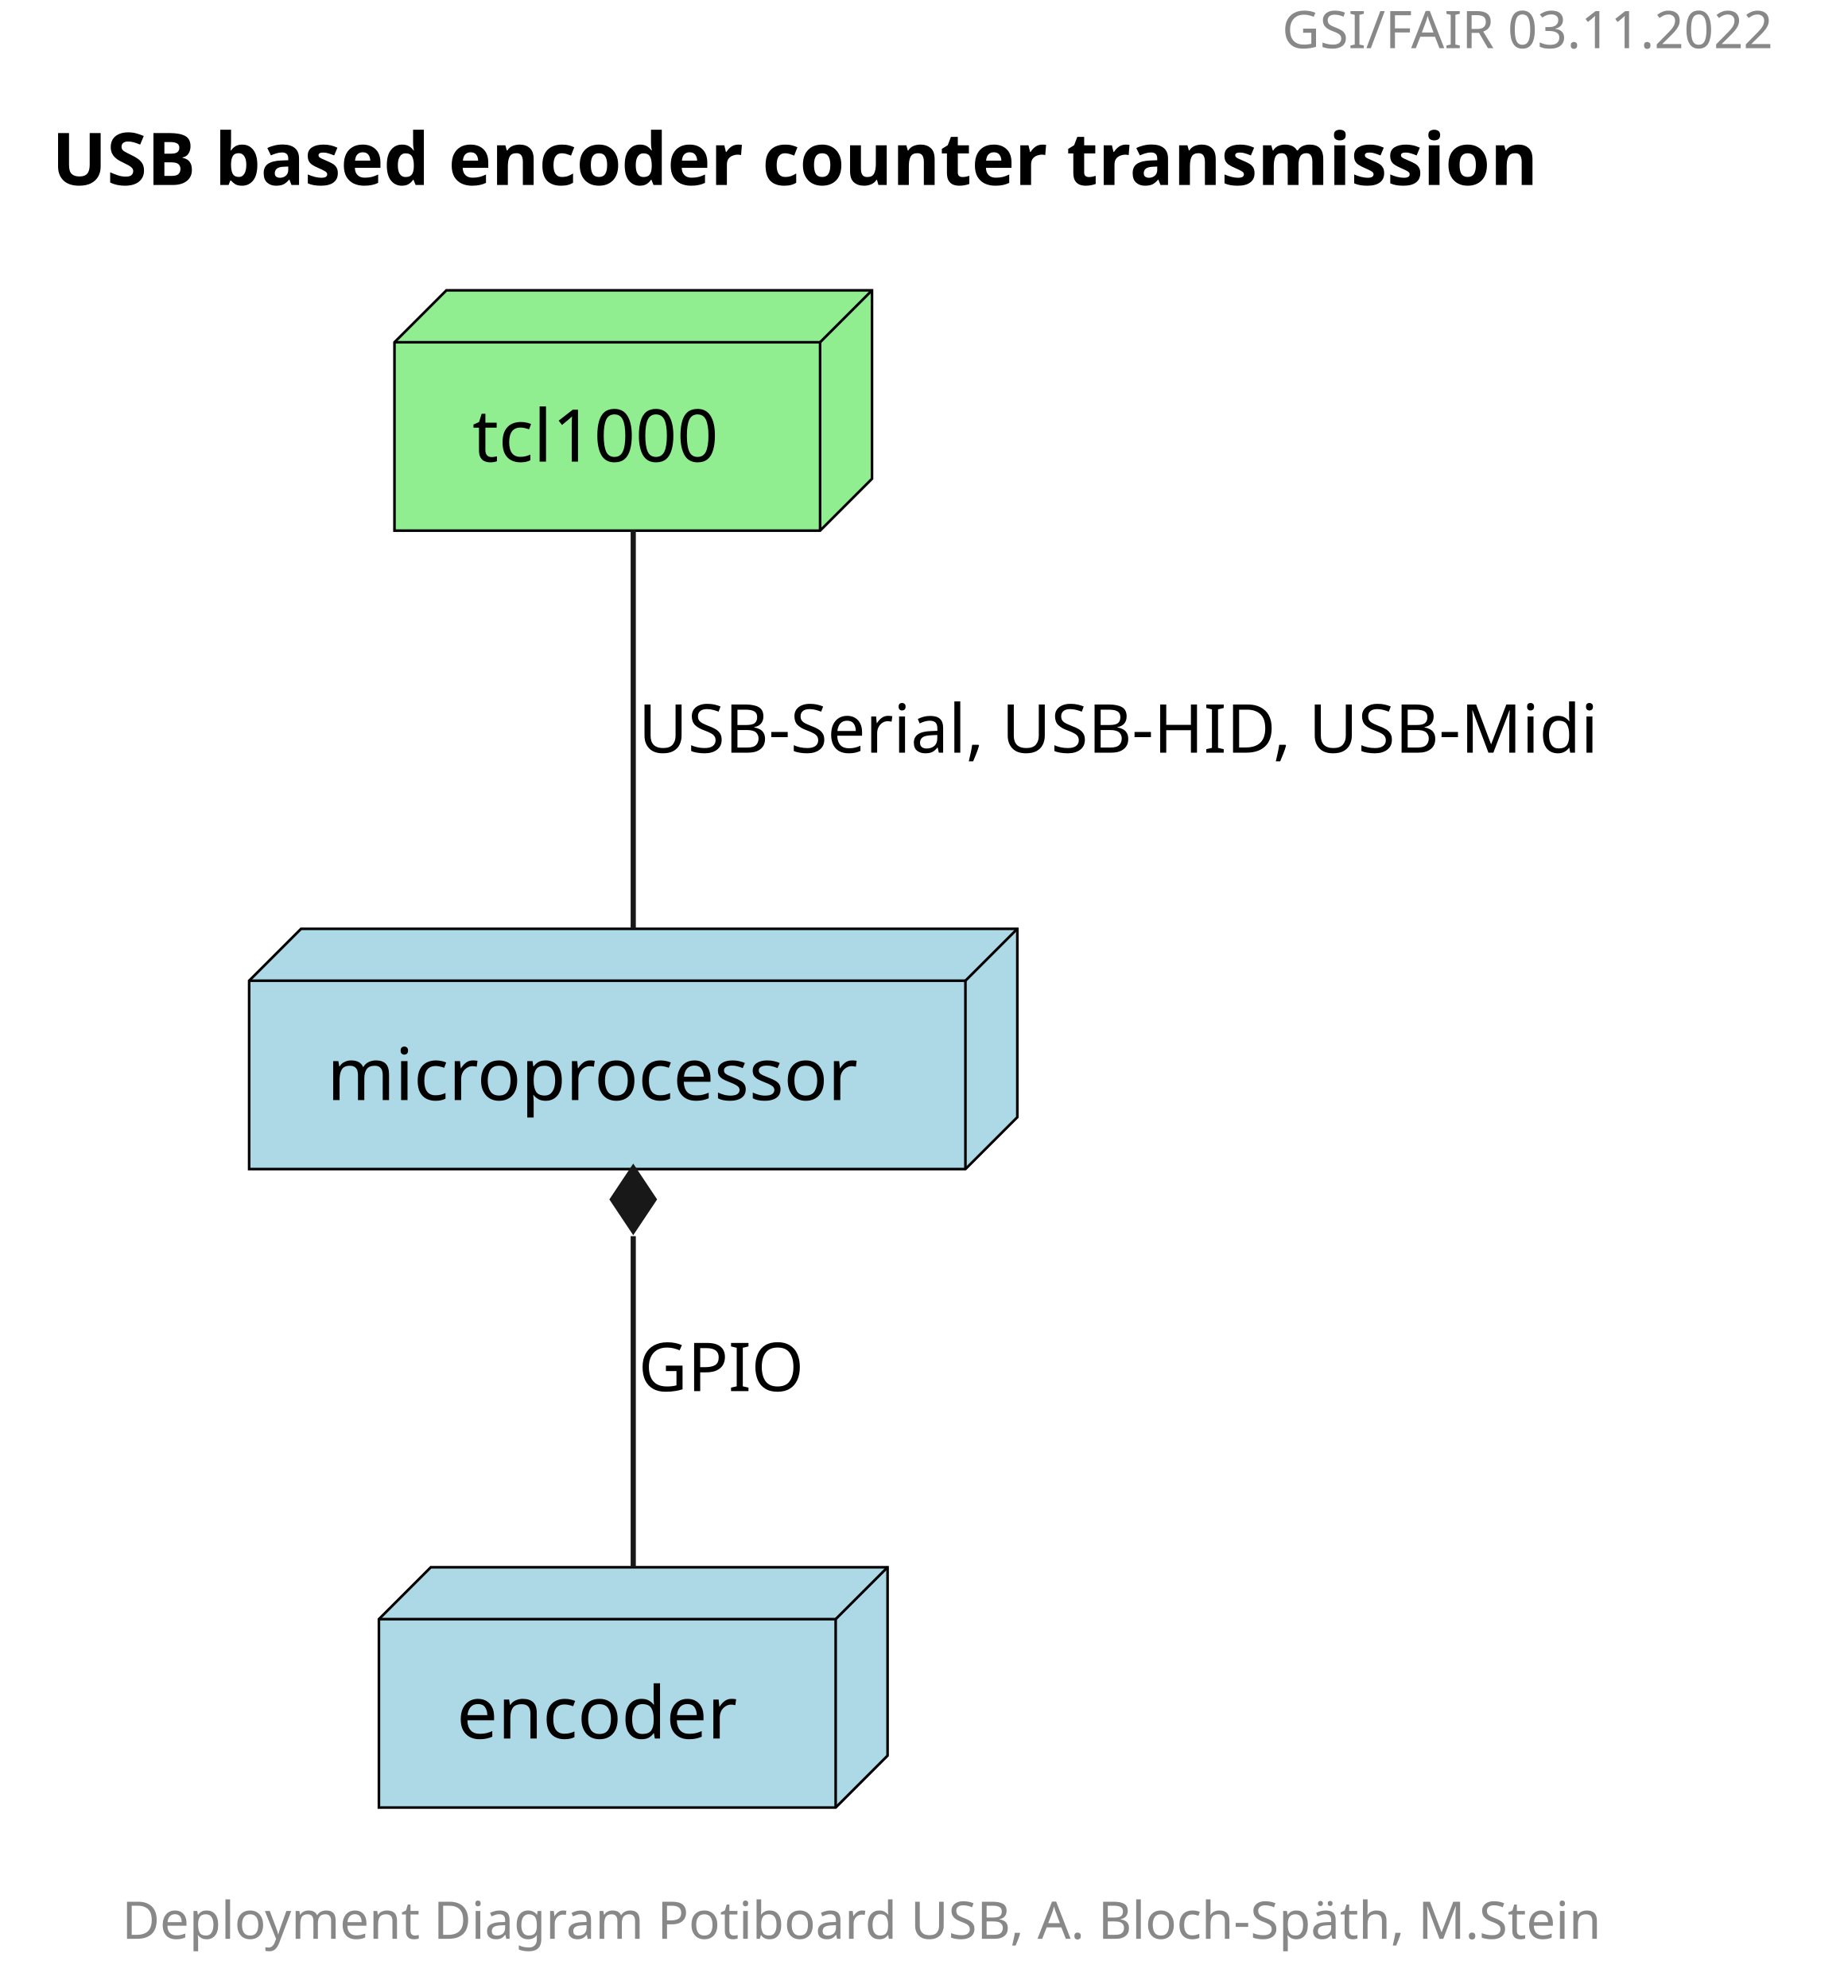
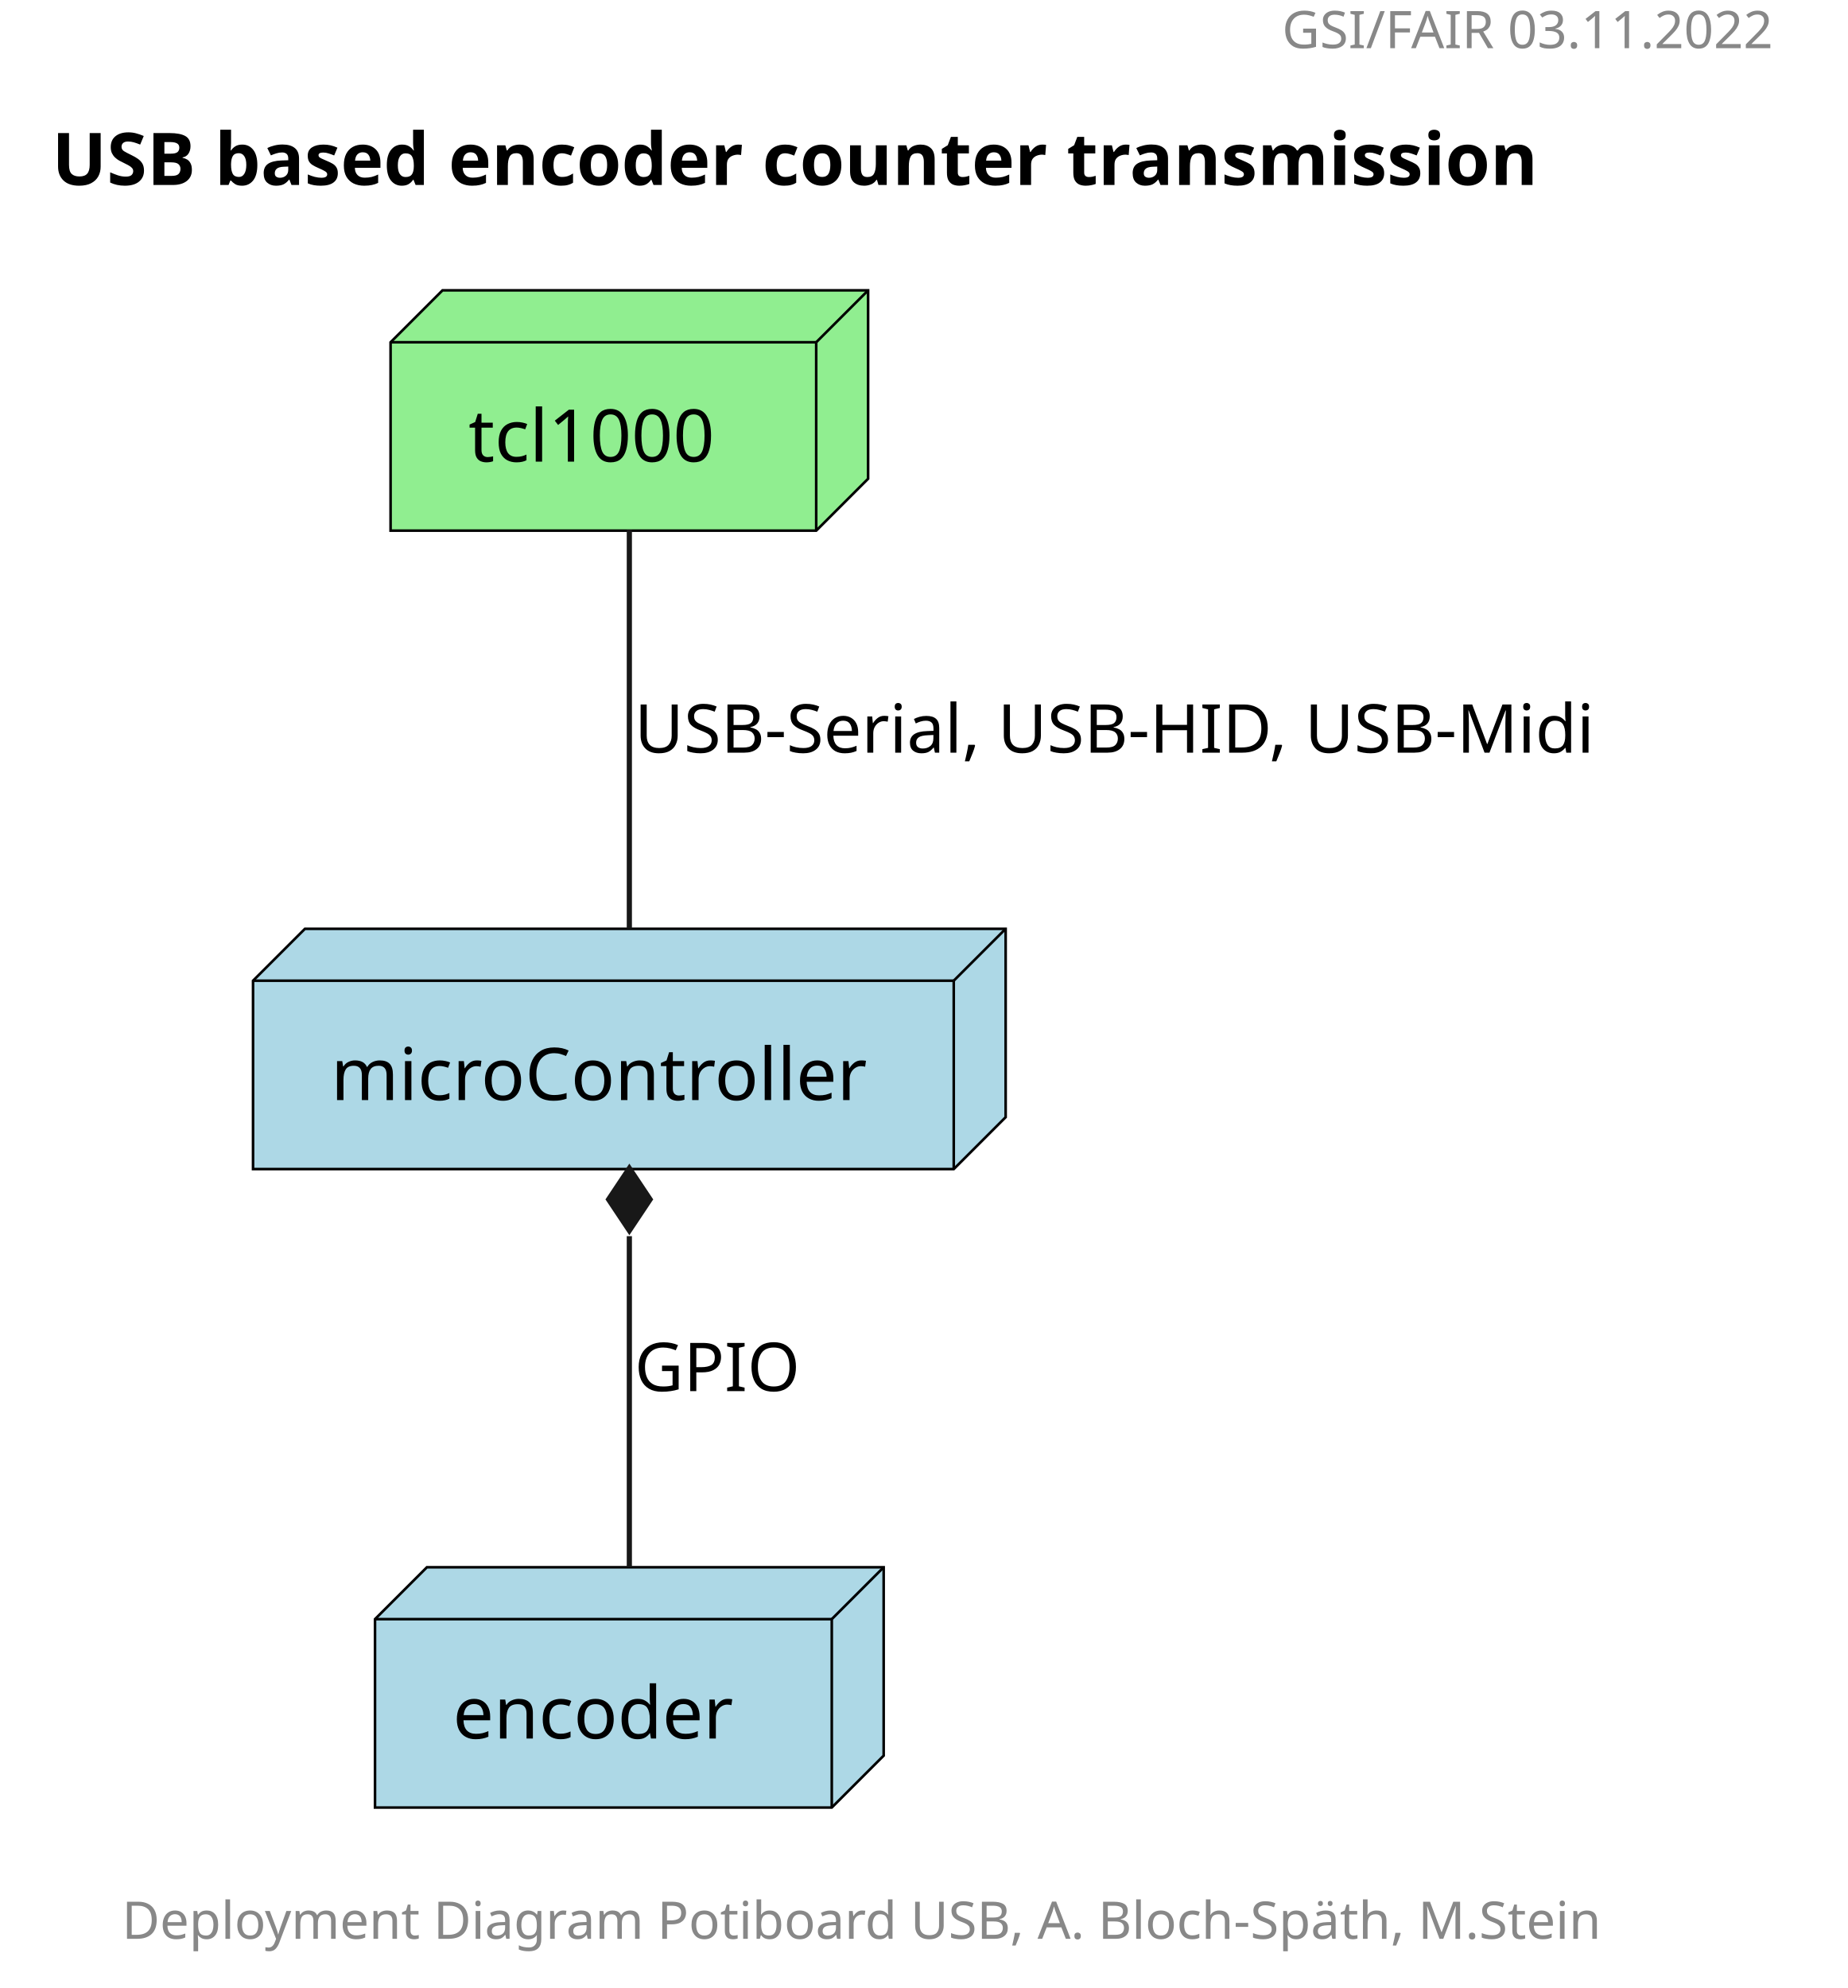
<svg xmlns="http://www.w3.org/2000/svg" contentStyleType="text/css" height="383px" preserveAspectRatio="none" style="width:356px;height:383px;background:#FFFFFF;" version="1.1" viewBox="0 0 356 383" width="356px" zoomAndPan="magnify">
  <defs />
  <g>
    <rect fill="none" height="11.641" style="stroke:none;stroke-width:1.0;" width="101" x="247" y="0" />
    <text fill="#888888" font-family="sans-serif" font-size="10" lengthAdjust="spacing" textLength="101" x="247" y="9.282">GSI/FAIR 03.11.2022</text>
    <rect fill="none" height="26.297" id="_title" style="stroke:none;stroke-width:1.0;" width="338" x="5" y="17.641" />
    <text fill="#000000" font-family="sans-serif" font-size="14" font-weight="bold" lengthAdjust="spacing" textLength="328" x="10" y="35.636">USB based encoder counter transmission</text>
    <g id="elem_tcl1000">
-       <polygon fill="#90EE90" points="76,65.938,86,55.938,168,55.938,168,92.234,158,102.234,76,102.234,76,65.938" style="stroke:#000000;stroke-width:0.5;" />
-       <line style="stroke:#000000;stroke-width:0.5;" x1="158" x2="168" y1="65.938" y2="55.938" />
-       <line style="stroke:#000000;stroke-width:0.5;" x1="76" x2="158" y1="65.938" y2="65.938" />
-       <line style="stroke:#000000;stroke-width:0.5;" x1="158" x2="158" y1="65.938" y2="102.234" />
-       <text fill="#000000" font-family="sans-serif" font-size="14" lengthAdjust="spacing" textLength="52" x="91" y="88.933">tcl1000</text>
+       <polygon fill="#90EE90" points="75.25,65.938,85.25,55.938,167.25,55.938,167.25,92.234,157.25,102.234,75.25,102.234,75.25,65.938" style="stroke:#000000;stroke-width:0.5;" />
+       <line style="stroke:#000000;stroke-width:0.5;" x1="157.25" x2="167.25" y1="65.938" y2="55.938" />
+       <line style="stroke:#000000;stroke-width:0.5;" x1="75.25" x2="157.25" y1="65.938" y2="65.938" />
+       <line style="stroke:#000000;stroke-width:0.5;" x1="157.25" x2="157.25" y1="65.938" y2="102.234" />
+       <text fill="#000000" font-family="sans-serif" font-size="14" lengthAdjust="spacing" textLength="52" x="90.25" y="88.933">tcl1000</text>
    </g>
-     <g id="elem_microprocessor">
-       <polygon fill="#ADD8E6" points="48,188.938,58,178.938,196,178.938,196,215.234,186,225.234,48,225.234,48,188.938" style="stroke:#000000;stroke-width:0.5;" />
-       <line style="stroke:#000000;stroke-width:0.5;" x1="186" x2="196" y1="188.938" y2="178.938" />
-       <line style="stroke:#000000;stroke-width:0.5;" x1="48" x2="186" y1="188.938" y2="188.938" />
-       <line style="stroke:#000000;stroke-width:0.5;" x1="186" x2="186" y1="188.938" y2="225.234" />
-       <text fill="#000000" font-family="sans-serif" font-size="14" lengthAdjust="spacing" textLength="108" x="63" y="211.933">microprocessor</text>
+     <g id="elem_microController">
+       <polygon fill="#ADD8E6" points="48.75,188.938,58.75,178.938,193.75,178.938,193.75,215.234,183.75,225.234,48.75,225.234,48.75,188.938" style="stroke:#000000;stroke-width:0.5;" />
+       <line style="stroke:#000000;stroke-width:0.5;" x1="183.75" x2="193.75" y1="188.938" y2="178.938" />
+       <line style="stroke:#000000;stroke-width:0.5;" x1="48.75" x2="183.75" y1="188.938" y2="188.938" />
+       <line style="stroke:#000000;stroke-width:0.5;" x1="183.75" x2="183.75" y1="188.938" y2="225.234" />
+       <text fill="#000000" font-family="sans-serif" font-size="14" lengthAdjust="spacing" textLength="105" x="63.75" y="211.933">microController</text>
    </g>
    <g id="elem_encoder">
-       <polygon fill="#ADD8E6" points="73,311.938,83,301.938,171,301.938,171,338.234,161,348.234,73,348.234,73,311.938" style="stroke:#000000;stroke-width:0.5;" />
-       <line style="stroke:#000000;stroke-width:0.5;" x1="161" x2="171" y1="311.938" y2="301.938" />
-       <line style="stroke:#000000;stroke-width:0.5;" x1="73" x2="161" y1="311.938" y2="311.938" />
-       <line style="stroke:#000000;stroke-width:0.5;" x1="161" x2="161" y1="311.938" y2="348.234" />
-       <text fill="#000000" font-family="sans-serif" font-size="14" lengthAdjust="spacing" textLength="58" x="88" y="334.933">encoder</text>
+       <polygon fill="#ADD8E6" points="72.25,311.938,82.25,301.938,170.25,301.938,170.25,338.234,160.25,348.234,72.25,348.234,72.25,311.938" style="stroke:#000000;stroke-width:0.5;" />
+       <line style="stroke:#000000;stroke-width:0.5;" x1="160.25" x2="170.25" y1="311.938" y2="301.938" />
+       <line style="stroke:#000000;stroke-width:0.5;" x1="72.25" x2="160.25" y1="311.938" y2="311.938" />
+       <line style="stroke:#000000;stroke-width:0.5;" x1="160.25" x2="160.25" y1="311.938" y2="348.234" />
+       <text fill="#000000" font-family="sans-serif" font-size="14" lengthAdjust="spacing" textLength="58" x="87.25" y="334.933">encoder</text>
    </g>
-     <g id="link_microprocessor_encoder">
-       <path d="M122,238.151 C122,258.77 122,283.981 122,301.906 " fill="none" id="microprocessor-backto-encoder" style="stroke:#181818;stroke-width:1.0;" />
-       <polygon fill="#181818" points="122,225.073,118,231.073,122,237.073,126,231.073,122,225.073" style="stroke:#181818;stroke-width:1.0;" />
-       <text fill="#000000" font-family="sans-serif" font-size="13" lengthAdjust="spacing" textLength="31" x="123" y="268.004">GPIO</text>
+     <g id="link_microController_encoder">
+       <path d="M121.25,238.151 C121.25,258.77 121.25,283.981 121.25,301.906 " fill="none" id="microController-backto-encoder" style="stroke:#181818;stroke-width:1.0;" />
+       <polygon fill="#181818" points="121.25,225.073,117.25,231.073,121.25,237.073,125.25,231.073,121.25,225.073" style="stroke:#181818;stroke-width:1.0;" />
+       <text fill="#000000" font-family="sans-serif" font-size="13" lengthAdjust="spacing" textLength="31" x="122.25" y="268.004">GPIO</text>
    </g>
-     <g id="link_tcl1000_microprocessor">
-       <path d="M122,102.073 C122,124.063 122,156.95 122,178.906 " fill="none" id="tcl1000-microprocessor" style="stroke:#181818;stroke-width:1.0;" />
-       <text fill="#000000" font-family="sans-serif" font-size="13" lengthAdjust="spacing" textLength="199" x="123" y="145.004">USB-Serial, USB-HID, USB-Midi</text>
+     <g id="link_tcl1000_microController">
+       <path d="M121.25,102.073 C121.25,124.063 121.25,156.95 121.25,178.906 " fill="none" id="tcl1000-microController" style="stroke:#181818;stroke-width:1.0;" />
+       <text fill="#000000" font-family="sans-serif" font-size="13" lengthAdjust="spacing" textLength="199" x="122.25" y="145.004">USB-Serial, USB-HID, USB-Midi</text>
    </g>
    <rect fill="none" height="11.641" style="stroke:none;stroke-width:1.0;" width="301" x="23.5" y="364.234" />
    <text fill="#888888" font-family="sans-serif" font-size="10" lengthAdjust="spacing" textLength="301" x="23.5" y="373.517">Deployment Diagram Potiboard USB, A. Bloch-Späth, M.Stein</text>
  </g>
</svg>
